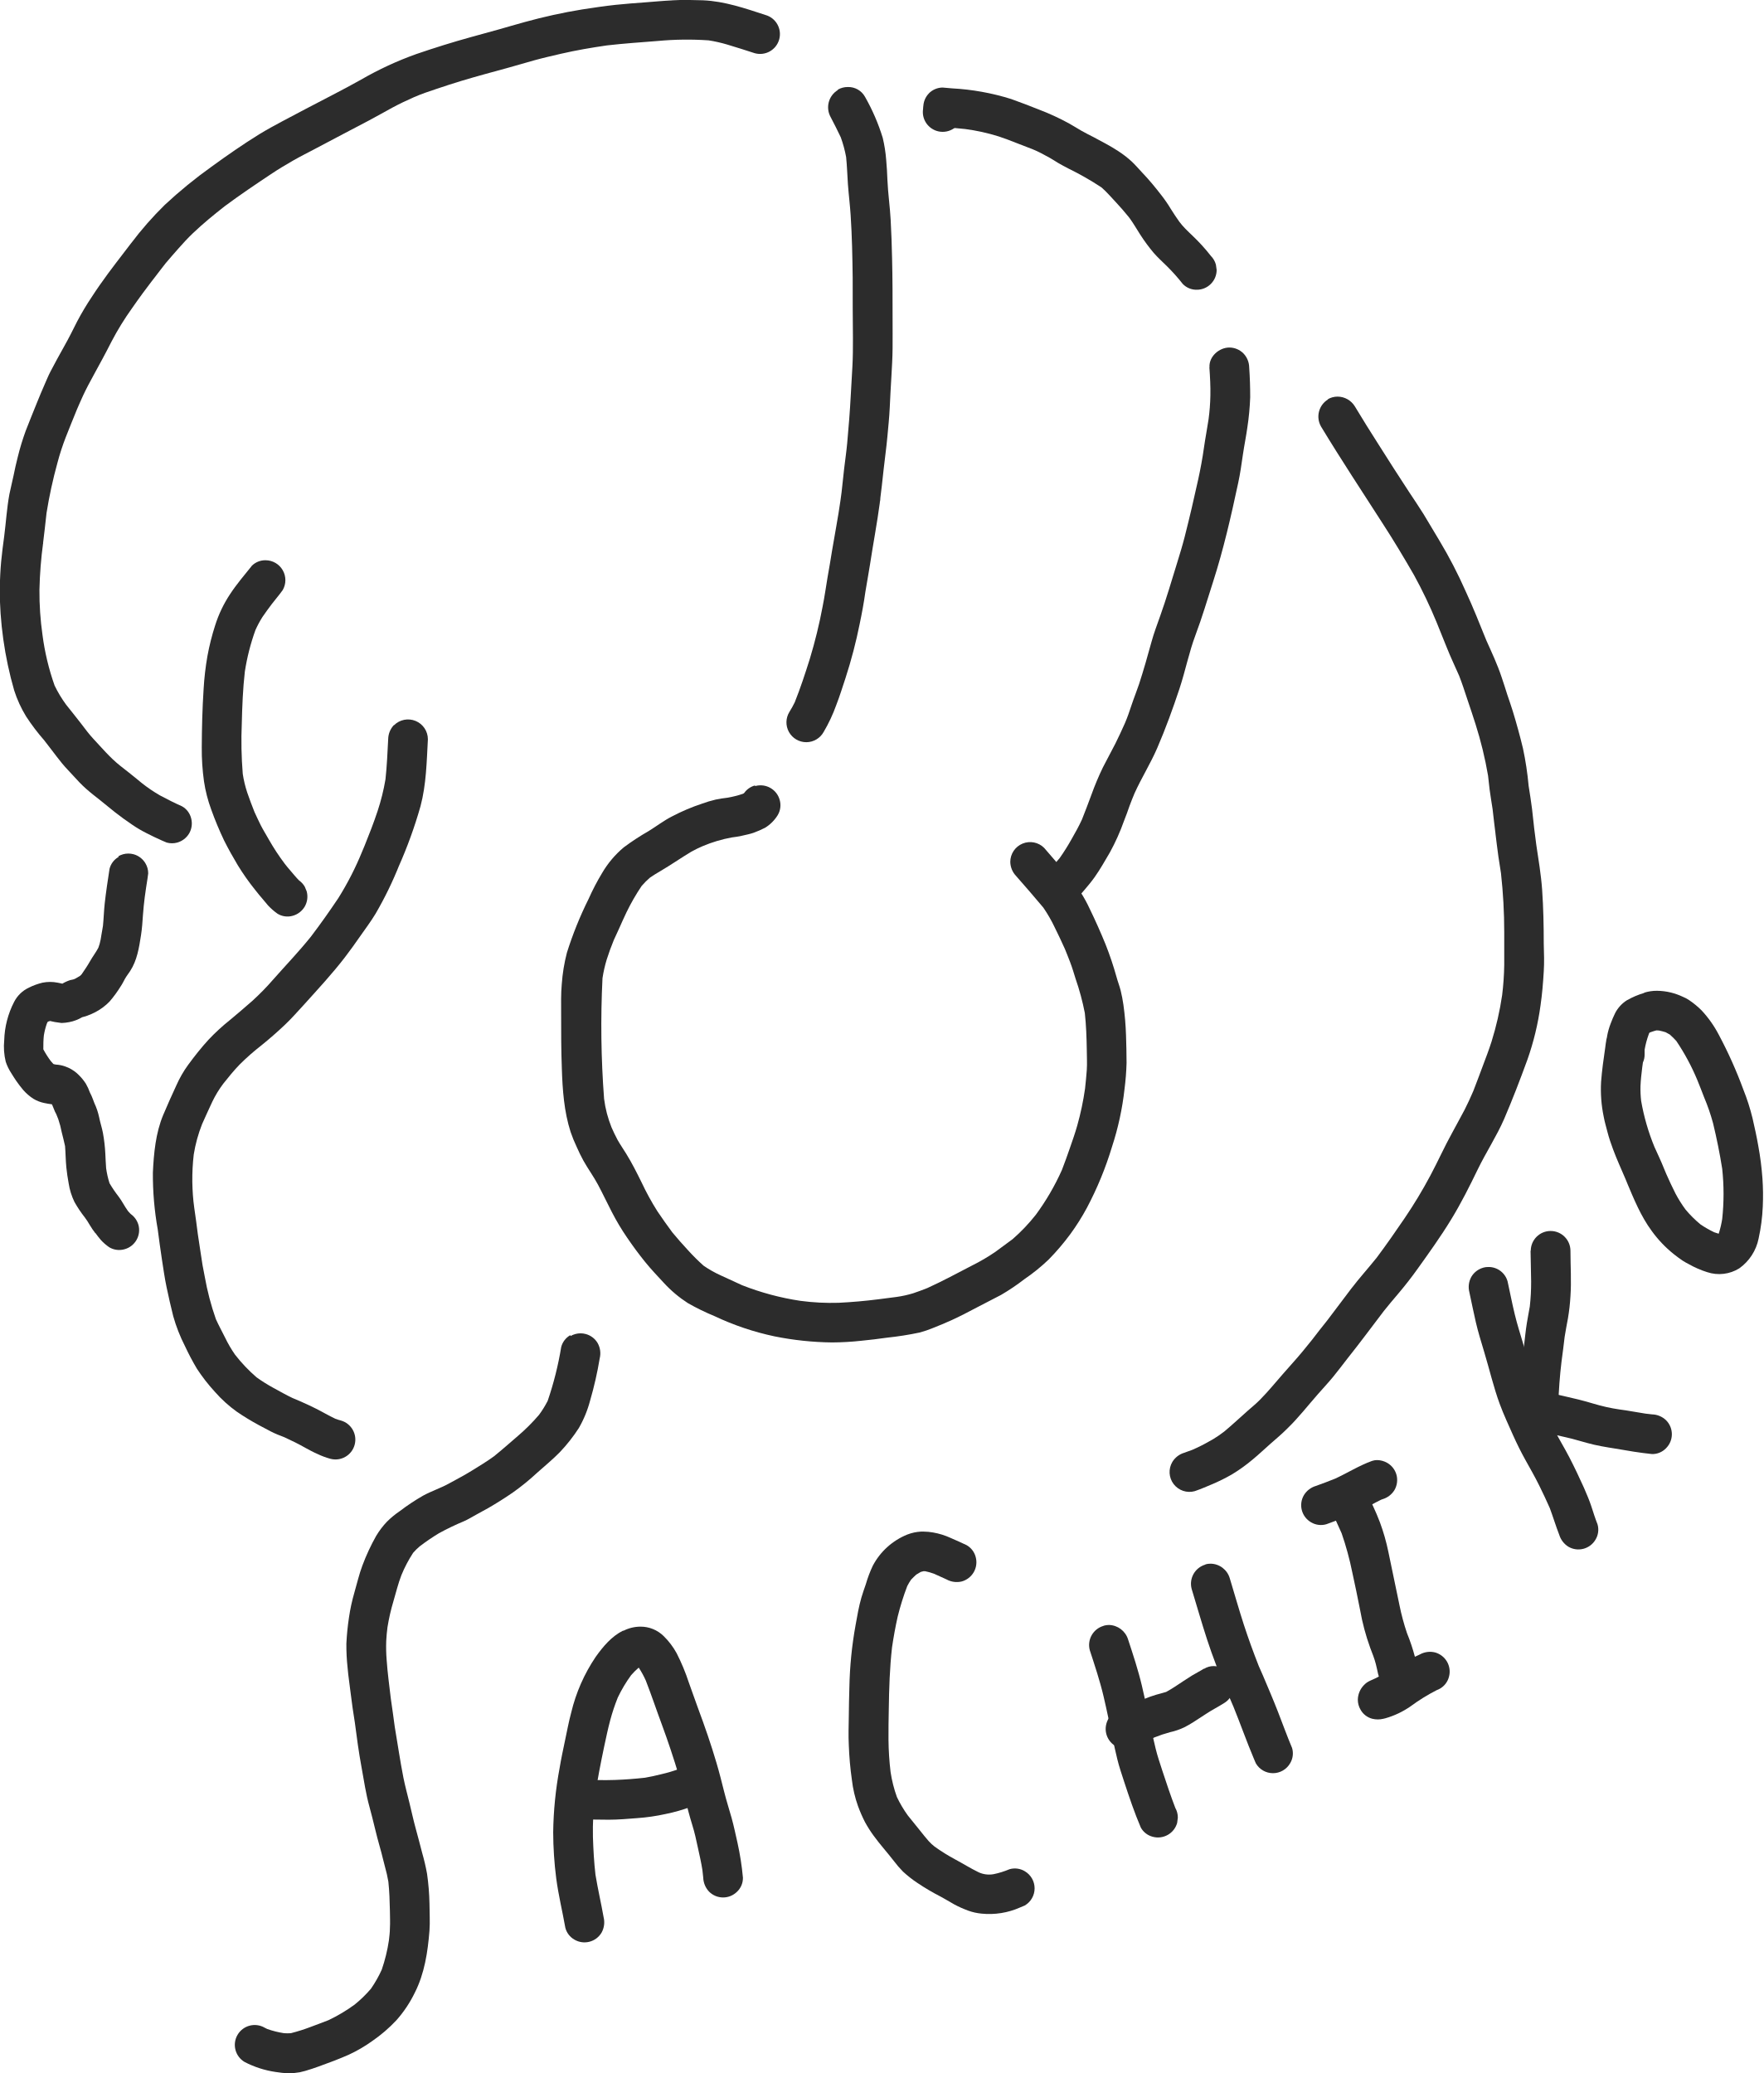
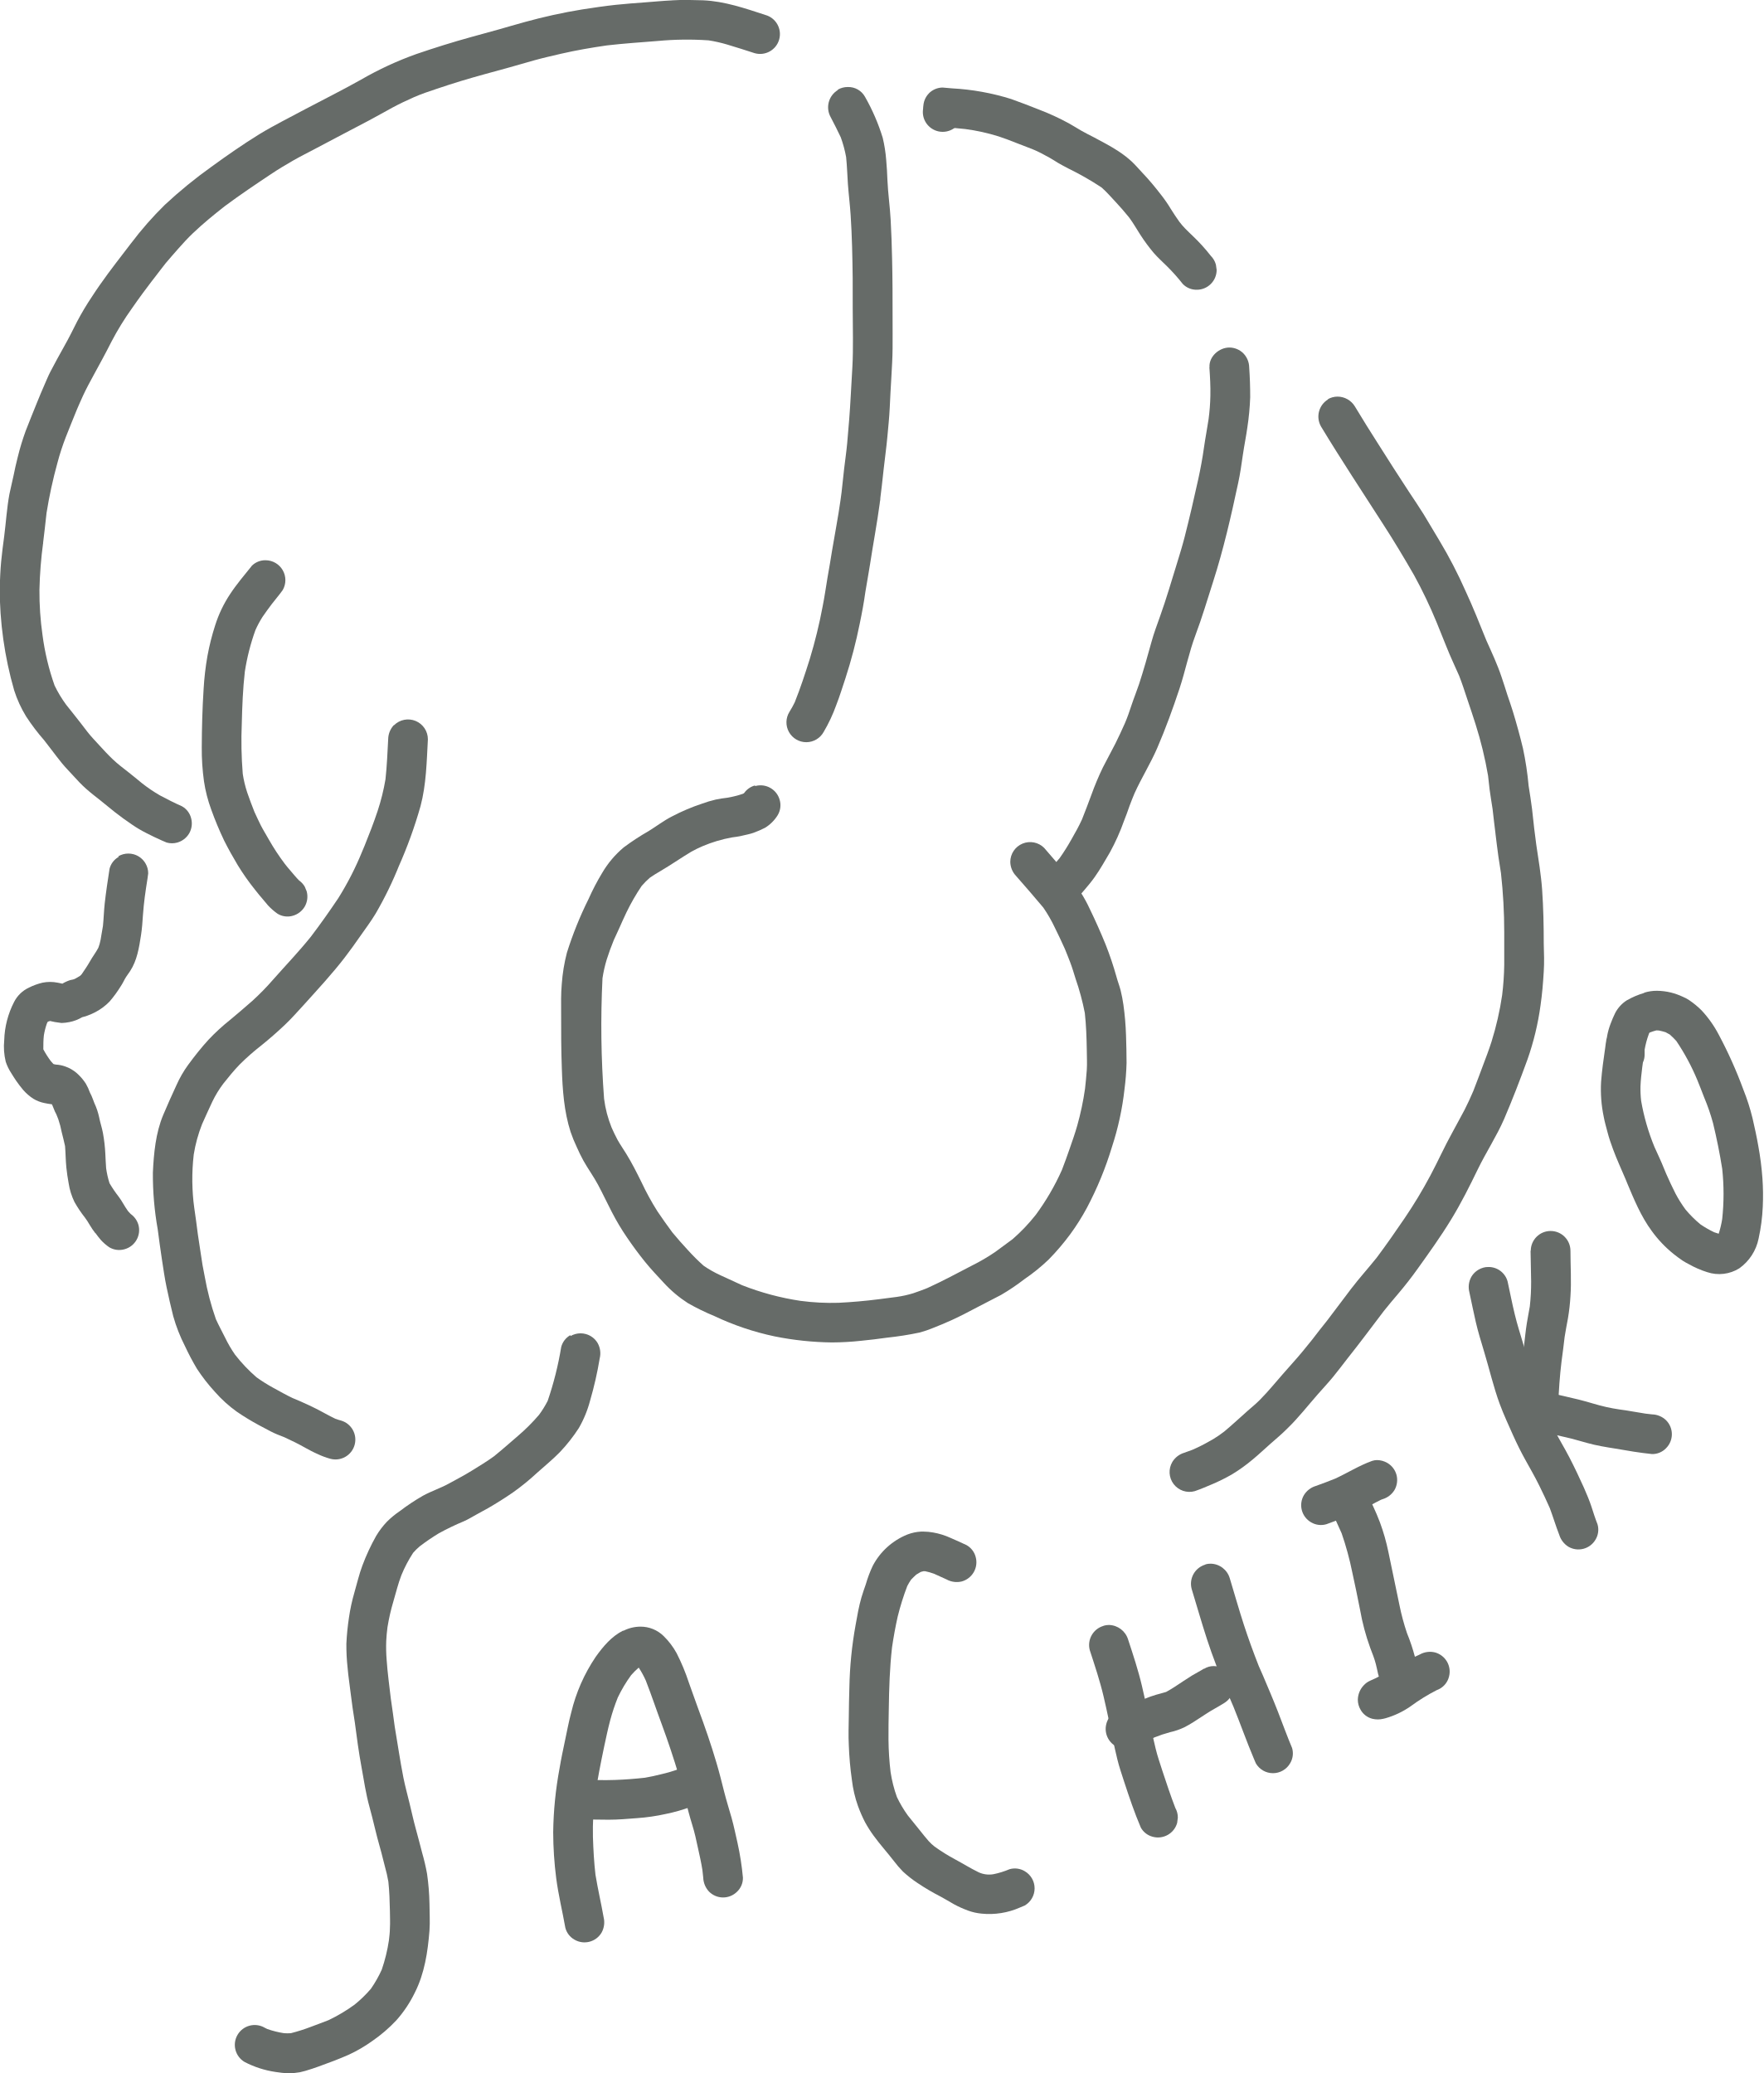
<svg xmlns="http://www.w3.org/2000/svg" viewBox="0 0 422.02 496.23">
  <defs>
-     <style>.cls-1{fill:#2c2c2c;}</style>
+     <style>.cls-1{fill:#666B68;}</style>
  </defs>
  <g id="描画レイヤー">
    <path class="cls-1" d="M1353,796.9c-2.18.1-4.36.32-6.54.48s-4.65.34-7,.59c-2.66.29-5.31.68-8,1.1a130.13,130.13,0,0,0-13.68,3c-2.16.58-4.31,1.24-6.47,1.84l-6.43,1.77c-4.41,1.22-8.76,2.58-13.08,4.06a80.33,80.33,0,0,0-13.25,6.13c-4.38,2.47-8.91,4.71-13.36,7.07-3.71,2-7.43,3.83-11,6-3.93,2.43-7.73,5.08-11.47,7.8a110.72,110.72,0,0,0-11.15,9.11,82.13,82.13,0,0,0-8.07,9.2l.15-.2-.21.27-.53.69.14-.18c-.49.64-1,1.28-1.48,1.93l.38-.49c-2.71,3.51-5.38,7-7.81,10.75a64.84,64.84,0,0,0-3.55,5.95c-1,2-2,4-3.13,6s-2.21,4-3.26,6c-.52,1-.94,2.05-1.39,3.07-.63,1.45-1.25,2.89-1.83,4.35-.91,2.25-1.82,4.5-2.7,6.76a59.38,59.38,0,0,0-1.9,6.26c-.39,1.46-.69,2.94-1,4.41s-.69,3-1,4.49c-.62,3.34-.81,6.73-1.25,10.1-.27,2-.53,4-.72,6s-.27,4.1-.35,6.15a88.54,88.54,0,0,0,3.46,24.7,28.46,28.46,0,0,0,2.86,6.25,50.52,50.52,0,0,0,4.32,5.7l1.74,2.26c.84,1.1,1.67,2.21,2.55,3.28s1.82,2,2.72,3,1.92,2.09,3,3.05,2.29,1.9,3.46,2.82,2.29,1.89,3.46,2.8c1.35,1.06,2.73,2.06,4.13,3a29.13,29.13,0,0,0,3.38,2c1.22.63,2.49,1.24,3.76,1.8l1.13.48a4.72,4.72,0,0,0,2.53,0,4.85,4.85,0,0,0,2.84-2.18,4.78,4.78,0,0,0,.47-3.66,4.53,4.53,0,0,0-2.18-2.84c-1.78-.79-3.54-1.68-5.26-2.6a35.24,35.24,0,0,1-4.41-3c-1-.84-2.08-1.7-3.13-2.54-1.28-1-2.61-2-3.79-3.13s-2.13-2.16-3.15-3.28-2-2.12-2.88-3.25l-1.69-2.2c-1.11-1.45-2.27-2.86-3.4-4.29a29.25,29.25,0,0,1-2.78-4.61,59.29,59.29,0,0,1-2.9-12.12,72.68,72.68,0,0,1-.73-10.82,101.25,101.25,0,0,1,.89-11.28c0,.17,0,.34-.07.51.33-2.54.59-5.08.88-7.62a111.67,111.67,0,0,1,2.61-12,58,58,0,0,1,2-6.15c.86-2.21,1.77-4.41,2.66-6.61.48-1.14,1-2.28,1.5-3.39.73-1.57,1.55-3.09,2.38-4.61,1.5-2.75,3-5.48,4.41-8.28a66.71,66.71,0,0,1,4.86-7.9c1.75-2.53,3.58-5,5.44-7.43l-.74,1c.69-.89,1.38-1.79,2.06-2.69l1.32-1.7c1-1.19,2-2.32,3-3.46,1.14-1.3,2.32-2.58,3.57-3.77,2.42-2.3,5-4.41,7.62-6.46,3.59-2.67,7.28-5.15,11-7.63,1.73-1.16,3.51-2.23,5.31-3.26s3.75-2,5.63-3c4.14-2.18,8.27-4.38,12.42-6.54,1.91-1,3.77-2.09,5.67-3.11,1.71-.92,3.47-1.76,5.25-2.54s3.6-1.38,5.45-2,3.88-1.29,5.84-1.88c3.81-1.15,7.66-2.17,11.5-3.23,2-.54,3.92-1.14,5.89-1.68,2.14-.59,4.31-1.09,6.47-1.59,3.64-.84,7.32-1.47,11-2,4-.46,8.09-.74,12.15-1.06a75.18,75.18,0,0,1,12.19-.15,34,34,0,0,1,4.43,1q3.32,1,6.62,2.08a4.75,4.75,0,0,0,2.53-9.16c-4.86-1.59-9.75-3.28-14.9-3.51-1.22,0-2.44-.08-3.65-.08s-2.52,0-3.78.09Zm-149,178.78.19.24-.19-.24Z" transform="translate(-1192.13 -796.81)" />
    <path class="cls-1" d="M1252.35,932.32c-1.76,2.19-3.62,4.37-5.16,6.72a29.69,29.69,0,0,0-3.56,7.45,58,58,0,0,0-1.85,7.34,68.37,68.37,0,0,0-.92,7.95c-.3,4.63-.42,9.29-.44,13.94a55.06,55.06,0,0,0,.53,8.11,33.89,33.89,0,0,0,1.73,6.76,79.59,79.59,0,0,0,3.08,7.4c1,2,2.12,4,3.27,5.92a56.64,56.64,0,0,0,4.12,5.86c.65.83,1.31,1.64,2,2.43.39.44.74.91,1.12,1.34a15,15,0,0,0,2.29,2,4.56,4.56,0,0,0,3.66.48,4.82,4.82,0,0,0,2.84-2.19,4.77,4.77,0,0,0,.47-3.66c-.16-.37-.32-.75-.47-1.13a4.74,4.74,0,0,0-1.33-1.45c-.74-.74-1.38-1.54-2.06-2.33-.48-.54-.93-1.1-1.37-1.66a53.21,53.21,0,0,1-3.83-5.83c-.63-1.14-1.33-2.23-1.92-3.39s-1-2.12-1.51-3.19c-.63-1.55-1.2-3.12-1.75-4.7a27.06,27.06,0,0,1-1.06-4.44A97.22,97.22,0,0,1,1250,970c.1-4.15.26-8.29.73-12.42a53.18,53.18,0,0,1,2.53-9.93,24.9,24.9,0,0,1,1.68-3.14c.69-1,1.44-2.05,2.2-3.05.63-.8,1.26-1.6,1.9-2.39l.75-1a4.76,4.76,0,0,0-4.1-7.15,4.58,4.58,0,0,0-3.36,1.39Z" transform="translate(-1192.13 -796.81)" />
    <path class="cls-1" d="M1286.43,970.35a5,5,0,0,0-1.39,3.36c-.17,3.22-.3,6.44-.65,9.65a51.29,51.29,0,0,1-1.89,7.61c-.92,2.78-2,5.53-3.09,8.24l-.58,1.38a72.42,72.42,0,0,1-5.74,11.23c-2.1,3.13-4.28,6.22-6.57,9.23-2.85,3.55-6,6.83-9,10.23a60.06,60.06,0,0,1-5,5.12c-1.73,1.53-3.47,3-5.25,4.49a49.71,49.71,0,0,0-5.24,4.81c-1.72,1.88-3.33,3.92-4.86,6a26.71,26.71,0,0,0-2.83,4.92c-1.08,2.35-2.15,4.7-3.15,7.09-1.8,4.31-2.26,9.19-2.47,13.81a74.46,74.46,0,0,0,1.16,13.57c.3,2.4.65,4.79,1,7.18.35,2.23.65,4.46,1.12,6.67s1,4.63,1.59,6.93a38.83,38.83,0,0,0,2.83,7.21,60.23,60.23,0,0,0,2.85,5.39,42.9,42.9,0,0,0,4.28,5.5,31,31,0,0,0,5.3,4.8,58.81,58.81,0,0,0,5.21,3.17c.94.52,1.89,1,2.85,1.51s2.22,1,3.34,1.43c1.7.78,3.39,1.61,5,2.53.92.5,1.83,1,2.78,1.41a18.78,18.78,0,0,0,3.13,1.18,4.75,4.75,0,0,0,2.53-9.16,10.93,10.93,0,0,1-1.3-.41c-1.6-.75-3.12-1.67-4.71-2.46-2.12-1.06-4.28-2-6.47-2.89l1.13.48c-1.64-.77-3.22-1.67-4.81-2.54a39,39,0,0,1-4-2.51,38,38,0,0,1-5.13-5.4A29.92,29.92,0,0,1,1246,1117c-.73-1.47-1.52-2.91-2.2-4.41a64.82,64.82,0,0,1-2.67-10.2c-.38-1.8-.69-3.62-.94-5.44-.22-1.57-.48-3.13-.71-4.7-.25-2.11-.56-4.22-.86-6.33s-.42-4.13-.46-6.19a51.39,51.39,0,0,1,.34-6.56,34.67,34.67,0,0,1,2-7.28c.8-1.79,1.61-3.58,2.45-5.37a25.46,25.46,0,0,1,2.65-4.34c1.23-1.56,2.5-3.11,3.88-4.54a56.59,56.59,0,0,1,5.27-4.64c1.87-1.51,3.71-3.12,5.46-4.77s3.2-3.34,4.74-5c3.32-3.69,6.68-7.3,9.71-11.24,1.27-1.65,2.48-3.35,3.67-5.06s2.59-3.56,3.72-5.45a87.68,87.68,0,0,0,5.7-11.74l-.24.58a108.27,108.27,0,0,0,5.27-14.54c1.38-5.21,1.47-10.66,1.76-16a4.75,4.75,0,0,0-8.11-3.36Zm-38.6,149.93.2.26-.2-.26Z" transform="translate(-1192.13 -796.81)" />
    <path class="cls-1" d="M1220.53,1001.93a4.55,4.55,0,0,0-2.18,2.84c-.43,2.77-.85,5.54-1.16,8.33-.19,1.78-.24,3.58-.42,5.36-.12.74-.25,1.48-.38,2.21a15.15,15.15,0,0,1-.42,2.11l-.3.9c-.59,1.13-1.38,2.13-2,3.24s-1.32,2.1-2,3.11l-.33.34c-.41.26-.82.51-1.24.73s-.77.22-1.15.32a9,9,0,0,0-1.9.86l-.48-.11-.65-.13a9.14,9.14,0,0,0-3.61,0,15,15,0,0,0-3.25,1.18,7.56,7.56,0,0,0-3.56,3.44,21.28,21.28,0,0,0-2.36,9.15,15.35,15.35,0,0,0,.36,5.15,11.48,11.48,0,0,0,1.31,2.71c.4.62.77,1.27,1.2,1.87.53.76,1.1,1.51,1.7,2.22a11.73,11.73,0,0,0,2.42,2.08,8.22,8.22,0,0,0,2.57,1,18.58,18.58,0,0,0,1.84.31l0,0a1.62,1.62,0,0,1,.1.18c.2.53.4,1,.64,1.57.09.21.21.41.32.62q.23.6.48,1.2a22.81,22.81,0,0,1,.83,3.15c.26,1.1.57,2.18.79,3.29.14,1.71.14,3.42.31,5.12.13,1.27.32,2.53.55,3.78a15.59,15.59,0,0,0,1.39,4.47,28.72,28.72,0,0,0,2.49,3.72,16,16,0,0,1,1.16,1.78,19,19,0,0,0,1.36,2l0-.07c.42.57.85,1.15,1.32,1.69a11.74,11.74,0,0,0,2,1.73,4.65,4.65,0,0,0,3.66.47,4.75,4.75,0,0,0,3.32-5.84,4.85,4.85,0,0,0-1.85-2.6c-.21-.2-.4-.41-.59-.63l-.12-.16c-.78-1.07-1.35-2.28-2.15-3.33a30,30,0,0,1-2.21-3.25,21.83,21.83,0,0,1-.81-3.58c-.1-1.16-.12-2.32-.19-3.47a37.68,37.68,0,0,0-.58-5c-.24-1.27-.67-2.5-.91-3.77a15.64,15.64,0,0,0-1.12-3.32c-.23-.6-.44-1.19-.7-1.79-.11-.26-.24-.51-.37-.75a12.31,12.31,0,0,0-1-2.17,12,12,0,0,0-1.69-2.06,5.42,5.42,0,0,0-.49-.46,8.46,8.46,0,0,0-2.73-1.57,7.83,7.83,0,0,0-2.2-.45c-.22,0-.44-.09-.65-.15-.22-.22-.42-.46-.62-.7a22.08,22.08,0,0,1-1.78-2.8c0-1.12,0-2.25.13-3.36a17,17,0,0,1,.72-2.83c.07-.15.14-.29.22-.43l.54-.17.53.12.66.14,1.56.22a10.59,10.59,0,0,0,1.85-.21,9.39,9.39,0,0,0,3.08-1.17c.29-.08.59-.15.88-.24a15.47,15.47,0,0,0,2.33-1,13.3,13.3,0,0,0,3.35-2.51,28.24,28.24,0,0,0,2.69-3.68c.39-.57.68-1.19,1-1.77s.83-1.22,1.23-1.84c1.68-2.56,2.15-5.64,2.61-8.6.25-1.6.35-3.17.46-4.77s.26-2.92.44-4.38.43-2.92.65-4.37c.06-.43.11-.85.17-1.27a4.64,4.64,0,0,0-.65-2.39,4.76,4.76,0,0,0-2.84-2.19,4.83,4.83,0,0,0-1.25-.17,4.76,4.76,0,0,0-2.41.65Zm-17.1,39.68-.17.21.16-.21h0Zm.83,19.39.06,0h0l-.06,0Z" transform="translate(-1192.13 -796.81)" />
    <path class="cls-1" d="M1392.65,818.37a4.83,4.83,0,0,0-1.7,6.5c.83,1.59,1.65,3.19,2.41,4.81a29.49,29.49,0,0,1,1.28,4.73c.22,2.17.28,4.33.43,6.51.18,2.47.49,4.91.65,7.38.33,5,.43,10.06.49,15.09,0,4.8,0,9.6.06,14.39,0,2.27,0,4.53-.13,6.8s-.27,4.58-.39,6.87c-.2,3.81-.5,7.6-.85,11.39-.18,2-.49,4.08-.73,6.12s-.39,3.8-.62,5.69l-.27,2c-.56,4-1.34,7.94-2,11.93-.33,2.18-.73,4.34-1.1,6.52s-.7,4.59-1.16,6.87a117.9,117.9,0,0,1-3.08,12.59c-1.1,3.49-2.25,7-3.6,10.37a24.53,24.53,0,0,1-1.27,2.29,4.75,4.75,0,1,0,8.2,4.79,37.47,37.47,0,0,0,3-6.4c.83-2.13,1.5-4.31,2.22-6.48a115.53,115.53,0,0,0,3.4-13c.53-2.52,1-5.05,1.35-7.59.35-2.23.79-4.45,1.13-6.69.75-4.92,1.68-9.79,2.34-14.72l0-.13c.35-2.64.63-5.29.92-7.94s.65-5.11.88-7.67c.21-2.32.46-4.64.57-7s.24-4.9.39-7.34c.13-2.28.27-4.56.29-6.85s0-4.71,0-7.06c0-4.82,0-9.63-.12-14.44q-.09-4.63-.34-9.25c-.17-3.16-.63-6.29-.77-9.45-.07-1.64-.14-3.27-.3-4.91a33.66,33.66,0,0,0-.83-5.29,48.6,48.6,0,0,0-4.25-9.83,4.55,4.55,0,0,0-4.1-2.33,4.71,4.71,0,0,0-2.4.63Zm1.07,95c0,.13,0,.26,0,.39,0-.13,0-.26,0-.39Zm-.35,2.67c0,.1,0,.21,0,.32,0-.11,0-.22,0-.32Zm9.36,1a1.37,1.37,0,0,0,0,.19,1.23,1.23,0,0,1,0-.19Zm0,0c0-.36.1-.71.14-1.07,0,.36-.09.71-.14,1.07Z" transform="translate(-1192.13 -796.81)" />
    <path class="cls-1" d="M1413,823.62a4.75,4.75,0,1,0,4.75-4.75,4.79,4.79,0,0,0-4.75,4.75Z" transform="translate(-1192.13 -796.81)" />
    <path class="cls-1" d="M1414.5,819.11a4.76,4.76,0,0,0,0,6.72,5.06,5.06,0,0,0,3.36,1.39c1.77.15,3.53.29,5.3.48a47.32,47.32,0,0,1,8,1.77c1.43.47,2.82,1,4.22,1.56s2.63,1,3.93,1.52,2.75,1.31,4.08,2.05c.68.38,1.34.82,2,1.22s1.59.87,2.39,1.3a70,70,0,0,1,8,4.57c1.22,1.07,2.27,2.3,3.38,3.48s2.1,2.34,3.09,3.55l.26.34c.91,1.24,1.66,2.58,2.5,3.88a42.21,42.21,0,0,0,3.24,4.4c1,1.15,2.11,2.14,3.18,3.2a44.7,44.7,0,0,1,3.78,4.24,4.53,4.53,0,0,0,3.36,1.39,4.75,4.75,0,0,0,4.75-4.75l-.18-1.27a4.74,4.74,0,0,0-1.21-2.09,43.92,43.92,0,0,0-4.35-4.79c-.6-.58-1.21-1.15-1.79-1.75a18,18,0,0,1-1.4-1.63c-.72-1-1.36-2-2-3a32.59,32.59,0,0,0-2.26-3.3c-1.48-1.92-3-3.77-4.69-5.53-.85-.9-1.64-1.85-2.56-2.69a25.2,25.2,0,0,0-3.13-2.4c-1.88-1.23-3.88-2.26-5.86-3.32-1-.52-2-1-3-1.58s-1.93-1.17-2.91-1.72a58,58,0,0,0-7.21-3.32c-2.2-.87-4.41-1.73-6.64-2.52a57.63,57.63,0,0,0-14.16-2.55l-2.18-.19h-.25a4.72,4.72,0,0,0-3.11,1.4Zm47.1,28.71c.07.09.13.18.2.26l-.2-.26Zm8.59-4.28,0,0,0-.05v0Zm0,0-.7-.91c.23.3.46.61.7.91Z" transform="translate(-1192.13 -796.81)" />
    <path class="cls-1" d="M1481.58,884.71c.16,2.29.29,4.56.24,6.84a49.72,49.72,0,0,1-.43,5.59c-.33,2.26-.78,4.51-1.1,6.78-.36,2.6-.84,5.17-1.4,7.73-1,4.57-2.07,9.13-3.22,13.66-.53,2.07-1.15,4.1-1.78,6.14s-1.33,4.34-2,6.51-1.34,4.19-2.07,6.26-1.5,4.08-2.08,6.19c-.94,3.42-1.9,6.82-3,10.19-.55,1.65-1.21,3.26-1.76,4.91s-1,3-1.63,4.45c-.72,1.62-1.46,3.22-2.25,4.81-1,1.93-2,3.8-3,5.73a67.7,67.7,0,0,0-2.78,6.63c-.73,2-1.47,3.91-2.24,5.86-.75,1.64-1.62,3.19-2.52,4.76a51.16,51.16,0,0,1-2.8,4.45c-1.07,1.28-2.18,2.52-3.24,3.8a5.08,5.08,0,0,0-1.39,3.36,4.75,4.75,0,0,0,4.75,4.75,4.56,4.56,0,0,0,3.36-1.39c1.61-2,3.37-3.82,4.85-5.9s2.5-4,3.7-6a51.52,51.52,0,0,0,3.36-7.51c.48-1.19.91-2.4,1.33-3.61.36-1,.78-2,1.19-3,1.66-3.68,3.83-7.12,5.43-10.83,2-4.63,3.73-9.4,5.32-14.19,1.41-4.25,2.27-8.69,3.85-12.89s2.83-8.46,4.2-12.72c2.49-7.74,4.3-15.68,6-23.63.49-2.24.8-4.51,1.13-6.78s.77-4.35,1.07-6.53a62.56,62.56,0,0,0,.68-7.21c0-2.4-.07-4.77-.24-7.17a4.92,4.92,0,0,0-1.39-3.35,4.76,4.76,0,0,0-3.36-1.4c-2.45,0-4.93,2.17-4.75,4.75Z" transform="translate(-1192.13 -796.81)" />
    <path class="cls-1" d="M1372.79,984.84a4.68,4.68,0,0,0-2.55,1.79l-.1.09-.24.12a24.13,24.13,0,0,1-3.63.92c-1,.12-1.91.25-2.85.45a28.06,28.06,0,0,0-3.33,1,47.3,47.3,0,0,0-7.06,3c-2,1-3.78,2.39-5.67,3.55a58.32,58.32,0,0,0-5.94,3.89,23.41,23.41,0,0,0-5.17,6.12A55.73,55.73,0,0,0,1333,1012a88.32,88.32,0,0,0-5.19,12.87,41.61,41.61,0,0,0-1.23,7.54c-.2,2.27-.16,4.56-.15,6.84,0,4.46,0,8.91.17,13.36.16,5.07.53,10.29,2.09,15.14a33.82,33.82,0,0,0,1.48,3.64c.48,1.09,1,2.17,1.57,3.21,1.11,2,2.46,3.82,3.53,5.83,1.16,2.17,2.19,4.4,3.33,6.58a56.18,56.18,0,0,0,3.58,6c1.36,2,2.79,3.95,4.31,5.83s3,3.41,4.53,5.07a29.59,29.59,0,0,0,5.75,4.84,55.49,55.49,0,0,0,6.39,3.12,65,65,0,0,0,14.37,4.84,73.73,73.73,0,0,0,13.73,1.45,67.34,67.34,0,0,0,7-.4c2.06-.19,4.1-.46,6.15-.74a76,76,0,0,0,7.81-1.23,25.55,25.55,0,0,0,3.26-1.11c1.46-.58,2.9-1.17,4.33-1.82,2.08-.94,4.08-2,6.11-3.07s3.89-2,5.79-3a51.59,51.59,0,0,0,5.59-3.77,45.06,45.06,0,0,0,5.8-4.69,56.71,56.71,0,0,0,5.23-6.14,54,54,0,0,0,3.94-6.26,81.36,81.36,0,0,0,6-14.59,68.76,68.76,0,0,0,3-13.83,62.15,62.15,0,0,0,.49-6.25c0-2.21-.06-4.42-.13-6.63a67.88,67.88,0,0,0-.62-7.27c-.17-1.16-.38-2.3-.66-3.43s-.71-2.18-1-3.28a78.29,78.29,0,0,0-2.62-7.79c-1.18-2.89-2.44-5.72-3.8-8.52a32.42,32.42,0,0,0-4.61-7.27c-2.12-2.41-4.16-4.88-6.28-7.29a4.75,4.75,0,0,0-8.11,3.36,5,5,0,0,0,1.39,3.36q3.3,3.74,6.51,7.56a34.12,34.12,0,0,1,2.74,4.76c.84,1.71,1.67,3.43,2.44,5.17.42,1.06.86,2.11,1.26,3.18.49,1.28.88,2.62,1.29,3.93a59.79,59.79,0,0,1,2.21,8.2c.32,2.92.42,5.86.47,8.8,0,1.61.11,3.24,0,4.85s-.27,3-.42,4.47a67.61,67.61,0,0,1-1.86,8.81c-.51,1.81-1.13,3.57-1.75,5.35s-1.24,3.55-1.93,5.31a57.92,57.92,0,0,1-6.24,10.71,43.11,43.11,0,0,1-5.55,5.83c-1.41,1-2.76,2.08-4.18,3.08a46.09,46.09,0,0,1-5.44,3.19c-3.58,1.85-7.12,3.78-10.79,5.44-1.12.44-2.24.87-3.39,1.25a26.12,26.12,0,0,1-3.92.87l-4.33.56c-3.19.41-6.38.69-9.6.85a56.14,56.14,0,0,1-9.16-.47,64,64,0,0,1-13.94-3.74l-5.11-2.35a26.52,26.52,0,0,1-4.09-2.31,48.48,48.48,0,0,1-3.74-3.71c-1.29-1.4-2.55-2.81-3.75-4.27q-1.85-2.49-3.58-5.06a62.71,62.71,0,0,1-3.79-6.92c-1.15-2.33-2.31-4.64-3.68-6.86-.68-1.11-1.42-2.16-2.06-3.3-.54-1-1-2-1.45-3a31.48,31.48,0,0,1-1.1-3.32,27.85,27.85,0,0,1-.68-3.53,231.16,231.16,0,0,1-.38-28.87,32.32,32.32,0,0,1,1-4.43c.5-1.59,1.08-3.16,1.71-4.7.39-.88.81-1.74,1.2-2.61.61-1.33,1.17-2.68,1.82-4a50.87,50.87,0,0,1,3.64-6.33,18.44,18.44,0,0,1,2-2c.81-.57,1.66-1.07,2.52-1.58,1.23-.72,2.44-1.5,3.64-2.27s2.45-1.6,3.71-2.34a27.6,27.6,0,0,1,2.73-1.34,33.13,33.13,0,0,1,7-2.09,21.45,21.45,0,0,0,2.4-.4c.91-.22,1.87-.39,2.76-.7a24,24,0,0,0,2.8-1.22,9.24,9.24,0,0,0,3-3,4.61,4.61,0,0,0,.48-3.66,4.75,4.75,0,0,0-5.84-3.32Zm-3.35,2.21-.09,0,.09,0Zm-8.29,11.79-.43.19.43-.19Z" transform="translate(-1192.13 -796.81)" />
    <path class="cls-1" d="M1510,892.41a4.8,4.8,0,0,0-1.7,6.5c4.76,7.87,9.83,15.54,14.8,23.28,2.6,4,5.08,8.15,7.48,12.32a112.25,112.25,0,0,1,5.37,11.23q1.23,3,2.42,6c.92,2.32,2,4.58,3,6.86.7,1.81,1.31,3.65,1.91,5.5.66,2,1.37,4,2,6.05a91.87,91.87,0,0,1,3,12.34c.13,1.1.23,2.21.37,3.31.21,1.56.47,3.1.71,4.66.26,2.18.49,4.37.78,6.55,0-.25-.07-.5-.1-.75.24,1.88.45,3.76.72,5.64.19,1.31.42,2.62.61,3.93a127.72,127.72,0,0,1,.78,14.1c0,2.63,0,5.26,0,7.88a67,67,0,0,1-.5,7.21,72.81,72.81,0,0,1-2.55,11.17c-.6,1.88-1.3,3.72-2,5.57-.78,2.07-1.54,4.15-2.35,6.21-.66,1.53-1.32,3-2.1,4.52-1,1.81-1.92,3.62-2.92,5.41-1.87,3.36-3.43,6.88-5.24,10.27a111,111,0,0,1-6.22,10.31c-2.15,3.16-4.34,6.31-6.63,9.37-2,2.51-4.19,4.92-6.16,7.5s-3.8,5.07-5.73,7.59c-1.2,1.51-2.4,3-3.58,4.57-1.5,1.88-3,3.72-4.62,5.52s-3.36,3.82-5,5.73c-.92,1.06-1.86,2.11-2.85,3.11s-1.89,1.72-2.86,2.57c-1.91,1.69-3.77,3.44-5.73,5.07a28.29,28.29,0,0,1-2.56,1.76c-1.32.77-2.67,1.51-4.06,2.15l-1,.45c-.64.24-1.28.48-1.93.7a5,5,0,0,0-2.84,2.19,4.75,4.75,0,0,0,5.36,7c1.53-.53,3-1.16,4.49-1.8l-.53.23a43.57,43.57,0,0,0,5-2.48,38.87,38.87,0,0,0,5-3.61c1.45-1.19,2.8-2.5,4.21-3.73s2.75-2.36,4-3.62c2.62-2.53,4.88-5.45,7.29-8.19,1.19-1.36,2.43-2.68,3.58-4.07s2.35-3,3.49-4.46c3-3.76,5.83-7.59,8.73-11.4,1.13-1.42,2.3-2.8,3.48-4.19,1.59-1.88,3.11-3.82,4.55-5.84,2.79-3.89,5.59-7.8,8.08-11.88,2.37-3.87,4.38-7.9,6.37-12s4.5-7.9,6.31-12.06c2-4.66,3.83-9.42,5.57-14.2a65.69,65.69,0,0,0,3.14-13c.39-2.68.61-5.37.77-8.08.14-2.2.07-4.42,0-6.62,0-4.33-.09-8.67-.39-13-.26-3.61-.87-7.17-1.4-10.75-.21-1.74-.43-3.48-.67-5.22.06.42.11.84.17,1.26-.2-1.52-.32-3.05-.51-4.57-.23-1.85-.53-3.7-.82-5.54a74.78,74.78,0,0,0-1.36-9c-.72-3-1.55-6-2.44-8.91-.4-1.32-.88-2.63-1.31-3.94s-.88-2.84-1.38-4.25c-1-3-2.33-5.83-3.62-8.71-1.62-4-3.2-8-5-11.87a108.73,108.73,0,0,0-6.22-12c-1.29-2.1-2.5-4.25-3.8-6.35-1.11-1.79-2.3-3.53-3.46-5.29q-3.72-5.68-7.35-11.44c-1.91-3-3.8-6-5.65-9.09a4.87,4.87,0,0,0-4.15-2.34,4.67,4.67,0,0,0-2.35.64Z" transform="translate(-1192.13 -796.81)" />
    <path class="cls-1" d="M1328.64,1116.41a4.6,4.6,0,0,0-2.19,2.84,79.34,79.34,0,0,1-3.24,12.9,24.27,24.27,0,0,1-2.06,3.33,45.75,45.75,0,0,1-5.12,5.11c-1.89,1.62-3.75,3.28-5.69,4.84-1.69,1.23-3.49,2.31-5.26,3.41s-3.74,2.13-5.62,3.16-4.14,1.77-6.11,2.86a50.62,50.62,0,0,0-5.51,3.66,21.43,21.43,0,0,0-3.12,2.57,19.52,19.52,0,0,0-2.56,3.38,50,50,0,0,0-3.29,7.08c-.8,2.11-1.29,4.32-1.92,6.47a44.39,44.39,0,0,0-1.3,6,62.17,62.17,0,0,0-.62,6.24,49.67,49.67,0,0,0,.3,5.84c.16,2,.5,4,.73,6.06.27,2.34.63,4.66,1,7,.46,3.54.93,7.08,1.58,10.59.59,3.21,1.05,6.47,1.93,9.62s1.59,6.58,2.54,9.83c.43,1.45.73,2.93,1.14,4.39a35.62,35.62,0,0,1,.83,3.65c.25,2.32.32,4.64.37,7,0,1.37.09,2.76,0,4.13,0,1-.14,2-.24,2.93a39.4,39.4,0,0,1-1.71,7,29,29,0,0,1-2.59,4.57,29.41,29.41,0,0,1-3.92,3.81,39.23,39.23,0,0,1-6.23,3.71c-1.39.55-2.8,1.06-4.2,1.59a43.32,43.32,0,0,1-4.81,1.53,11.37,11.37,0,0,1-1.65,0,22.07,22.07,0,0,1-4-1l-.62-.31a4.75,4.75,0,0,0-4.79,8.21,23.38,23.38,0,0,0,7.38,2.38c1,.15,2,.28,3.08.34l.75,0,2-.27c.44-.1.85-.2,1.28-.32,1.1-.31,2.18-.69,3.25-1.07,2.42-.87,4.83-1.77,7.18-2.81a34.36,34.36,0,0,0,5.62-3.28,35.3,35.3,0,0,0,5.73-4.92,28.8,28.8,0,0,0,4.44-6.63c2.34-4.6,3.12-9.8,3.52-14.89.16-2.14,0-4.33,0-6.48a58.41,58.41,0,0,0-.58-7.11,50.67,50.67,0,0,0-1.17-5c-.5-1.93-1-3.86-1.53-5.78s-1-4.07-1.49-6.09-1.06-4.1-1.48-6.19-.72-4-1.06-6-.65-4.07-1-6.12c-.29-2.25-.62-4.49-.94-6.74-.36-3.1-.79-6.17-1-9.28a38.18,38.18,0,0,1-.1-4.54c.05-1.1.16-2.2.3-3.29a49.21,49.21,0,0,1,1.42-6.2c.62-2.1,1.12-4.21,1.91-6.25a31.71,31.71,0,0,1,2.81-5.35,14.19,14.19,0,0,1,1.56-1.54,51.52,51.52,0,0,1,4.62-3.15,62.36,62.36,0,0,1,6-2.88c1-.44,1.89-1,2.82-1.51s2-1.08,3-1.65c2-1.16,4-2.42,5.87-3.71a57,57,0,0,0,5.86-4.77c1.81-1.62,3.69-3.15,5.39-4.89a39.63,39.63,0,0,0,4.54-5.77,26.89,26.89,0,0,0,2.7-6.59,86.32,86.32,0,0,0,2.29-10.07,5,5,0,0,0-.48-3.66,4.75,4.75,0,0,0-2.84-2.18,4.43,4.43,0,0,0-1.25-.17,4.76,4.76,0,0,0-2.41.65Z" transform="translate(-1192.13 -796.81)" />
    <path class="cls-1" d="M1341.28,1187.13c-2.79,1.39-4.81,3.82-6.58,6.3a40.66,40.66,0,0,0-5.86,13.34c-.59,2.19-1,4.42-1.47,6.64s-.94,4.43-1.31,6.66a89.71,89.71,0,0,0-1.53,15.33,88.75,88.75,0,0,0,.72,11c.52,4,1.49,7.92,2.19,11.89a4.59,4.59,0,0,0,2.18,2.83,4.75,4.75,0,0,0,6.5-1.7,5.07,5.07,0,0,0,.48-3.66c-.6-3.4-1.39-6.76-1.95-10.17-.35-3-.51-6-.61-9.07a67.25,67.25,0,0,1,.51-9.83c.59-4,1.36-7.87,2.18-11.79.45-2.12.9-4.25,1.46-6.35a48,48,0,0,1,1.8-5.39,33.59,33.59,0,0,1,3.19-5.35A18,18,0,0,1,1345,1196a21.28,21.28,0,0,1,1.7,3.11c1.37,3.51,2.55,7.08,3.87,10.61,1.47,4,2.78,7.93,4,12s2,7.92,3.21,11.82c.59,1.87,1,3.75,1.4,5.65.39,1.75.78,3.48,1.06,5.25.07.61.14,1.22.2,1.83a5.12,5.12,0,0,0,1.4,3.36,4.74,4.74,0,0,0,6.71,0,4.5,4.5,0,0,0,1.39-3.36,66.15,66.15,0,0,0-1.29-8.29c-.46-2-.86-4-1.42-6s-1.26-4.18-1.79-6.3c-.57-2.29-1.15-4.58-1.82-6.85-1.31-4.46-2.83-8.83-4.45-13.18-.75-2-1.43-4.07-2.18-6.09a49,49,0,0,0-2.91-7,17.59,17.59,0,0,0-3.11-4.11,7.87,7.87,0,0,0-5.59-2.26,9.1,9.1,0,0,0-4.06,1Zm3.23,8.35h0Zm1.2.16h0Zm-.82,0h0Zm.49.08.09,0-.1,0Zm-.33,0Zm.1.08,0,0h0Z" transform="translate(-1192.13 -796.81)" />
    <path class="cls-1" d="M1354.9,1220.17a35.69,35.69,0,0,1-4.59,1.37c-1.27.32-2.54.6-3.83.82-2.38.26-4.78.45-7.17.53-2.67.1-5.35,0-8-.05a4.75,4.75,0,0,0,0,9.5c2.18,0,4.35.07,6.52.07s4.53-.2,6.79-.38a46.41,46.41,0,0,0,6.87-1,40.27,40.27,0,0,0,6-1.71l1.13-.48a4.72,4.72,0,0,0,1.71-1.7,4.74,4.74,0,0,0-1.71-6.5,5.11,5.11,0,0,0-2.49-.68,3.23,3.23,0,0,0-1.17.2Z" transform="translate(-1192.13 -796.81)" />
    <path class="cls-1" d="M1412.56,1163.44a10.6,10.6,0,0,0-3.24.69,16.17,16.17,0,0,0-8.29,7.47,28.69,28.69,0,0,0-1.67,4.42c-.37,1.06-.74,2.12-1.06,3.2-.62,2.15-1,4.36-1.39,6.56a93.25,93.25,0,0,0-1.49,14.92c-.08,2.34-.11,4.67-.14,7s-.12,4.56,0,6.82a77.75,77.75,0,0,0,.74,8.35,28.29,28.29,0,0,0,1.47,6.3,35,35,0,0,0,1.67,3.82,29.56,29.56,0,0,0,2.06,3.24c1.52,2.1,3.26,4,4.86,6.08a25,25,0,0,0,2.17,2.52,27.69,27.69,0,0,0,3.48,2.73,54.6,54.6,0,0,0,5.63,3.31c1.06.57,2.08,1.2,3.12,1.79.52.29,1.06.54,1.6.79s1.17.49,1.76.72a13.07,13.07,0,0,0,3.22.72,18.17,18.17,0,0,0,9.2-1.47l1.14-.48a4.75,4.75,0,0,0,0-8.2,4.58,4.58,0,0,0-3.66-.48,20,20,0,0,1-3.83,1.19,6,6,0,0,1-3.56-.46c-1.92-.93-3.74-2.08-5.63-3.09a44.27,44.27,0,0,1-4.91-3.06,10.89,10.89,0,0,1-1.41-1.31c-.69-.78-1.34-1.6-2-2.43-1-1.25-2-2.47-3-3.72a28.16,28.16,0,0,1-2.6-4.39,31.06,31.06,0,0,1-1.52-6,70.39,70.39,0,0,1-.5-7.68c0-2.44,0-4.89.07-7.33.07-5,.22-9.91.78-14.85.36-2.45.81-4.92,1.35-7.34a62.51,62.51,0,0,1,2.29-7.31,14,14,0,0,1,.91-1.53c.4-.42.81-.82,1.24-1.21.35-.23.7-.44,1.07-.64.22-.07.45-.13.67-.18h.37a14.62,14.62,0,0,1,2.15.61c1,.44,2,.89,3,1.36a5.06,5.06,0,0,0,3.66.48,4.81,4.81,0,0,0,2.83-2.19,4.74,4.74,0,0,0,.48-3.66,4.59,4.59,0,0,0-2.18-2.84c-1.26-.59-2.53-1.17-3.81-1.72a17,17,0,0,0-4.21-1.31,13.6,13.6,0,0,0-2.27-.21l-.55,0Z" transform="translate(-1192.13 -796.81)" />
    <path class="cls-1" d="M1456.27,1186a4.77,4.77,0,0,0-3.31,5.84c1.19,3.65,2.42,7.32,3.3,11.06.8,3.4,1.49,6.82,2.2,10.24.34,1.61.71,3.2,1.09,4.8.44,1.82,1.06,3.59,1.63,5.37,1.22,3.72,2.47,7.43,4,11a4.56,4.56,0,0,0,2.84,2.18,4.77,4.77,0,0,0,5.85-3.32c.05-.42.11-.84.16-1.26a4.67,4.67,0,0,0-.61-2.34c-1.11-2.9-2.1-5.86-3.07-8.81-.57-1.78-1.19-3.55-1.63-5.37-.38-1.6-.75-3.2-1.09-4.81-.71-3.42-1.4-6.83-2.2-10.23-.88-3.74-2.1-7.42-3.3-11.07a4.92,4.92,0,0,0-4.59-3.49,4.68,4.68,0,0,0-1.26.18Zm16.75,42.7.14.34c0-.11-.09-.22-.14-.34Z" transform="translate(-1192.13 -796.81)" />
    <path class="cls-1" d="M1480.31,1196.23c-.93.59-1.92,1.08-2.86,1.65-.72.44-1.42.91-2.13,1.37-1.34.9-2.67,1.8-4.08,2.57-.8.26-1.62.44-2.43.68a27.05,27.05,0,0,0-2.79,1c-2.34.94-4.62,2-6.9,3.08a4.61,4.61,0,0,0-2.19,2.84,4.75,4.75,0,0,0,3.32,5.84,5.06,5.06,0,0,0,3.66-.48c1.52-.71,3-1.42,4.57-2.09a31.92,31.92,0,0,1,3.69-1.23,16,16,0,0,0,3.43-1.18c.73-.38,1.44-.78,2.13-1.22,1-.66,2.06-1.35,3.08-2,1.39-.93,2.89-1.67,4.3-2.57a4.82,4.82,0,0,0,1.7-6.5,4.93,4.93,0,0,0-4.19-2.36,4.29,4.29,0,0,0-2.31.66Z" transform="translate(-1192.13 -796.81)" />
    <path class="cls-1" d="M1480.65,1171.33a4.78,4.78,0,0,0-3.31,5.84c1.22,4,2.38,8.09,3.69,12.1s2.87,8.06,4.56,12c.59,1.4,1.19,2.79,1.79,4.18,1.66,4.09,3.12,8.26,4.84,12.33l.48,1.13a4.74,4.74,0,0,0,8.2,0,4.57,4.57,0,0,0,.48-3.66c-1.21-2.86-2.26-5.79-3.39-8.69s-2.46-6-3.73-9l.14.33-1-2.27c-1.29-3.28-2.49-6.57-3.58-9.92-1.19-3.68-2.24-7.4-3.36-11.09a4.86,4.86,0,0,0-4.6-3.49,4.53,4.53,0,0,0-1.25.17Z" transform="translate(-1192.13 -796.81)" />
    <path class="cls-1" d="M1520.51,1146.52c-3.08,1.11-5.85,2.87-8.82,4.24-1.54.63-3.09,1.2-4.65,1.76a5,5,0,0,0-2.83,2.19,4.73,4.73,0,0,0,1.7,6.5,4.61,4.61,0,0,0,3.66.47c2.61-.94,5.19-1.94,7.72-3.08,1.85-.83,3.58-1.92,5.41-2.8l.34-.12a5,5,0,0,0,2.84-2.18,4.83,4.83,0,0,0,.48-3.66,4.76,4.76,0,0,0-2.19-2.84,5,5,0,0,0-2.46-.68,3.73,3.73,0,0,0-1.2.2Z" transform="translate(-1192.13 -796.81)" />
    <path class="cls-1" d="M1512.33,1151.72a4.75,4.75,0,0,0-2.18,2.84,5,5,0,0,0,.48,3.66c.9,1.87,1.78,3.74,2.61,5.64a72.46,72.46,0,0,1,2.54,9.32c.67,3,1.27,6,1.87,9a54,54,0,0,0,2.43,9.1c.49,1.28,1,2.54,1.34,3.86.22.77.34,1.57.53,2.34.06.22.12.44.19.66l-.69.36c-.48.24-1,.45-1.45.66a4.52,4.52,0,0,0-1.49,1.09,5.13,5.13,0,0,0-1.4,3.43,4.69,4.69,0,0,0,.65,2.39,4.49,4.49,0,0,0,2.84,2.18,5.57,5.57,0,0,0,2.6,0l.5-.12a20.14,20.14,0,0,0,6.07-2.89,44.59,44.59,0,0,1,6.17-3.82l.8-.37a4.59,4.59,0,0,0,2.18-2.84,4.74,4.74,0,0,0-.48-3.66,4.8,4.8,0,0,0-2.83-2.18,5,5,0,0,0-3.66.48l-.35.17.63-.27c-.49.21-1,.42-1.46.65a45.53,45.53,0,0,0-1.89-5.64,54.49,54.49,0,0,1-1.81-6.74c-.92-4.25-1.74-8.52-2.66-12.77a48.31,48.31,0,0,0-2-7c-1-2.69-2.31-5.29-3.56-7.88a4.62,4.62,0,0,0-2.84-2.18,4.83,4.83,0,0,0-1.25-.17,4.76,4.76,0,0,0-2.41.65Z" transform="translate(-1192.13 -796.81)" />
    <path class="cls-1" d="M1547.12,1100.27a4.79,4.79,0,0,0-2.84,2.18,5,5,0,0,0-.48,3.66c.51,2.38,1,4.79,1.54,7.15s1.3,4.77,2,7.13c1.27,4.18,2.23,8.42,3.74,12.52.94,2.54,2.09,5,3.19,7.48.9,2,1.89,4,2.94,5.89s2.3,4.06,3.33,6.16c.87,1.77,1.72,3.55,2.51,5.36.8,2.13,1.44,4.31,2.27,6.42a5.15,5.15,0,0,0,2.18,2.84,4.75,4.75,0,0,0,6.5-1.7,4.58,4.58,0,0,0,.48-3.66c-.55-1.39-1-2.81-1.45-4.21s-1.13-3-1.8-4.54c-1.09-2.43-2.24-4.85-3.46-7.22s-2.68-4.71-3.89-7.14-2.17-4.64-3.17-7c-.83-2.13-1.56-4.28-2.2-6.48s-1.18-4.46-1.84-6.68-1.43-4.63-2-7c-.63-2.6-1.14-5.24-1.71-7.85a4.71,4.71,0,0,0-4.65-3.48,4.38,4.38,0,0,0-1.19.16Z" transform="translate(-1192.13 -796.81)" />
    <path class="cls-1" d="M1558.45,1096.17q.08,3.7.14,7.39a51.85,51.85,0,0,1-.32,6c-.22,1.32-.5,2.64-.71,4-.28,1.75-.45,3.51-.66,5.26-.33,2.29-.64,4.59-.88,6.9s-.35,4.94-.44,7.41a4.75,4.75,0,0,0,9.5,0c.12-3.48.36-6.93.78-10.38.27-2,.53-4,.75-5.93.23-1.48.53-3,.79-4.43a47.22,47.22,0,0,0,.6-5.3c.25-3.6,0-7.25,0-10.86a4.75,4.75,0,0,0-9.5,0Z" transform="translate(-1192.13 -796.81)" />
    <path class="cls-1" d="M1553.07,1132.63a4.78,4.78,0,0,0,3.32,5.84c2.68.64,5.37,1.18,8,1.82,1.33.31,2.67.6,4,.93s2.39.7,3.59,1c2.25.63,4.53,1,6.82,1.36,2.9.51,5.79,1,8.72,1.3a4.52,4.52,0,0,0,3.35-1.39,4.73,4.73,0,0,0,0-6.72,5,5,0,0,0-3.35-1.39q-.79-.08-1.56-.18c-2.09-.31-4.16-.74-6.25-1a43,43,0,0,1-6.15-1.37c-4.82-1.47-9.8-2.35-14.7-3.52a5.3,5.3,0,0,0-1.19-.14,4.76,4.76,0,0,0-4.65,3.46Z" transform="translate(-1192.13 -796.81)" />
    <path class="cls-1" d="M1585.66,1034.49a19.26,19.26,0,0,0-4.18,1.78,7.93,7.93,0,0,0-2.76,3,25.86,25.86,0,0,0-1.11,2.59,16.34,16.34,0,0,0-.83,2.93c0,.25-.11.49-.15.74a2.44,2.44,0,0,0-.06.26v.09c-.1.55-.18,1.09-.24,1.64-.4,2.75-.79,5.5-1,8.26a32.08,32.08,0,0,0,.63,8.35c.23,1.27.61,2.53.93,3.78s.82,2.71,1.3,4c.9,2.45,2,4.79,3,7.17.12.3.24.6.37.9l-.09-.2c1.71,4.06,3.38,8.18,6,11.72a28.43,28.43,0,0,0,5.17,5.45c.72.56,1.43,1.12,2.19,1.62.49.33,1,.59,1.55.88a22.51,22.51,0,0,0,4.33,1.88,9.08,9.08,0,0,0,7.7-.91,11.53,11.53,0,0,0,4.62-7.12,44.65,44.65,0,0,0,1-7.65,58.3,58.3,0,0,0-.08-6.74,70.92,70.92,0,0,0-1-7.82c-.38-2.21-.87-4.41-1.37-6.59a50.37,50.37,0,0,0-2.2-6.87,104,104,0,0,0-5.87-13.11,26.46,26.46,0,0,0-4.12-5.84,20.31,20.31,0,0,0-3-2.47,8.38,8.38,0,0,0-1.51-.8,15.6,15.6,0,0,0-2.79-1,14.76,14.76,0,0,0-3.38-.43,10,10,0,0,0-3.07.46Zm3.5,9a15.19,15.19,0,0,1,1.61.41c.33.17.64.35,1,.55a17.66,17.66,0,0,1,1.57,1.55,53.5,53.5,0,0,1,5,9.29c.57,1.39,1.11,2.79,1.65,4.19a48.29,48.29,0,0,1,2.14,6.2c.87,3.6,1.61,7.25,2.19,10.92a56.26,56.26,0,0,1,0,12,22.89,22.89,0,0,1-.82,3.46l0,.08c-.37-.1-.73-.22-1.09-.35a24.22,24.22,0,0,1-3.32-1.91,27.71,27.71,0,0,1-3.52-3.5,29.78,29.78,0,0,1-2.43-3.86c-.79-1.54-1.5-3.1-2.2-4.67-.18-.45-.37-.89-.56-1.34-.69-1.75-1.51-3.44-2.28-5.16a52.66,52.66,0,0,1-3.18-11,25.78,25.78,0,0,1-.16-3.51c.06-1.54.24-3.07.43-4.61l.15-1.08a4.46,4.46,0,0,0,.41-1.93c0-.38,0-.76,0-1.13a20.93,20.93,0,0,1,1-3.73c0-.11.1-.23.16-.34l.1-.06c.52-.19,1-.36,1.56-.5Zm-1.92.19-.21.16h0l.21-.15Zm2.66,31.8c.11.24.21.48.31.72l-.31-.72Zm13.92,16c0,.06,0,.12-.08.19l.08-.19Zm-.73.77.14,0-.14,0Zm0,.18-.21,0,.21,0Zm0,.15-.34.14.34-.14Z" transform="translate(-1192.13 -796.81)" />
  </g>
</svg>
